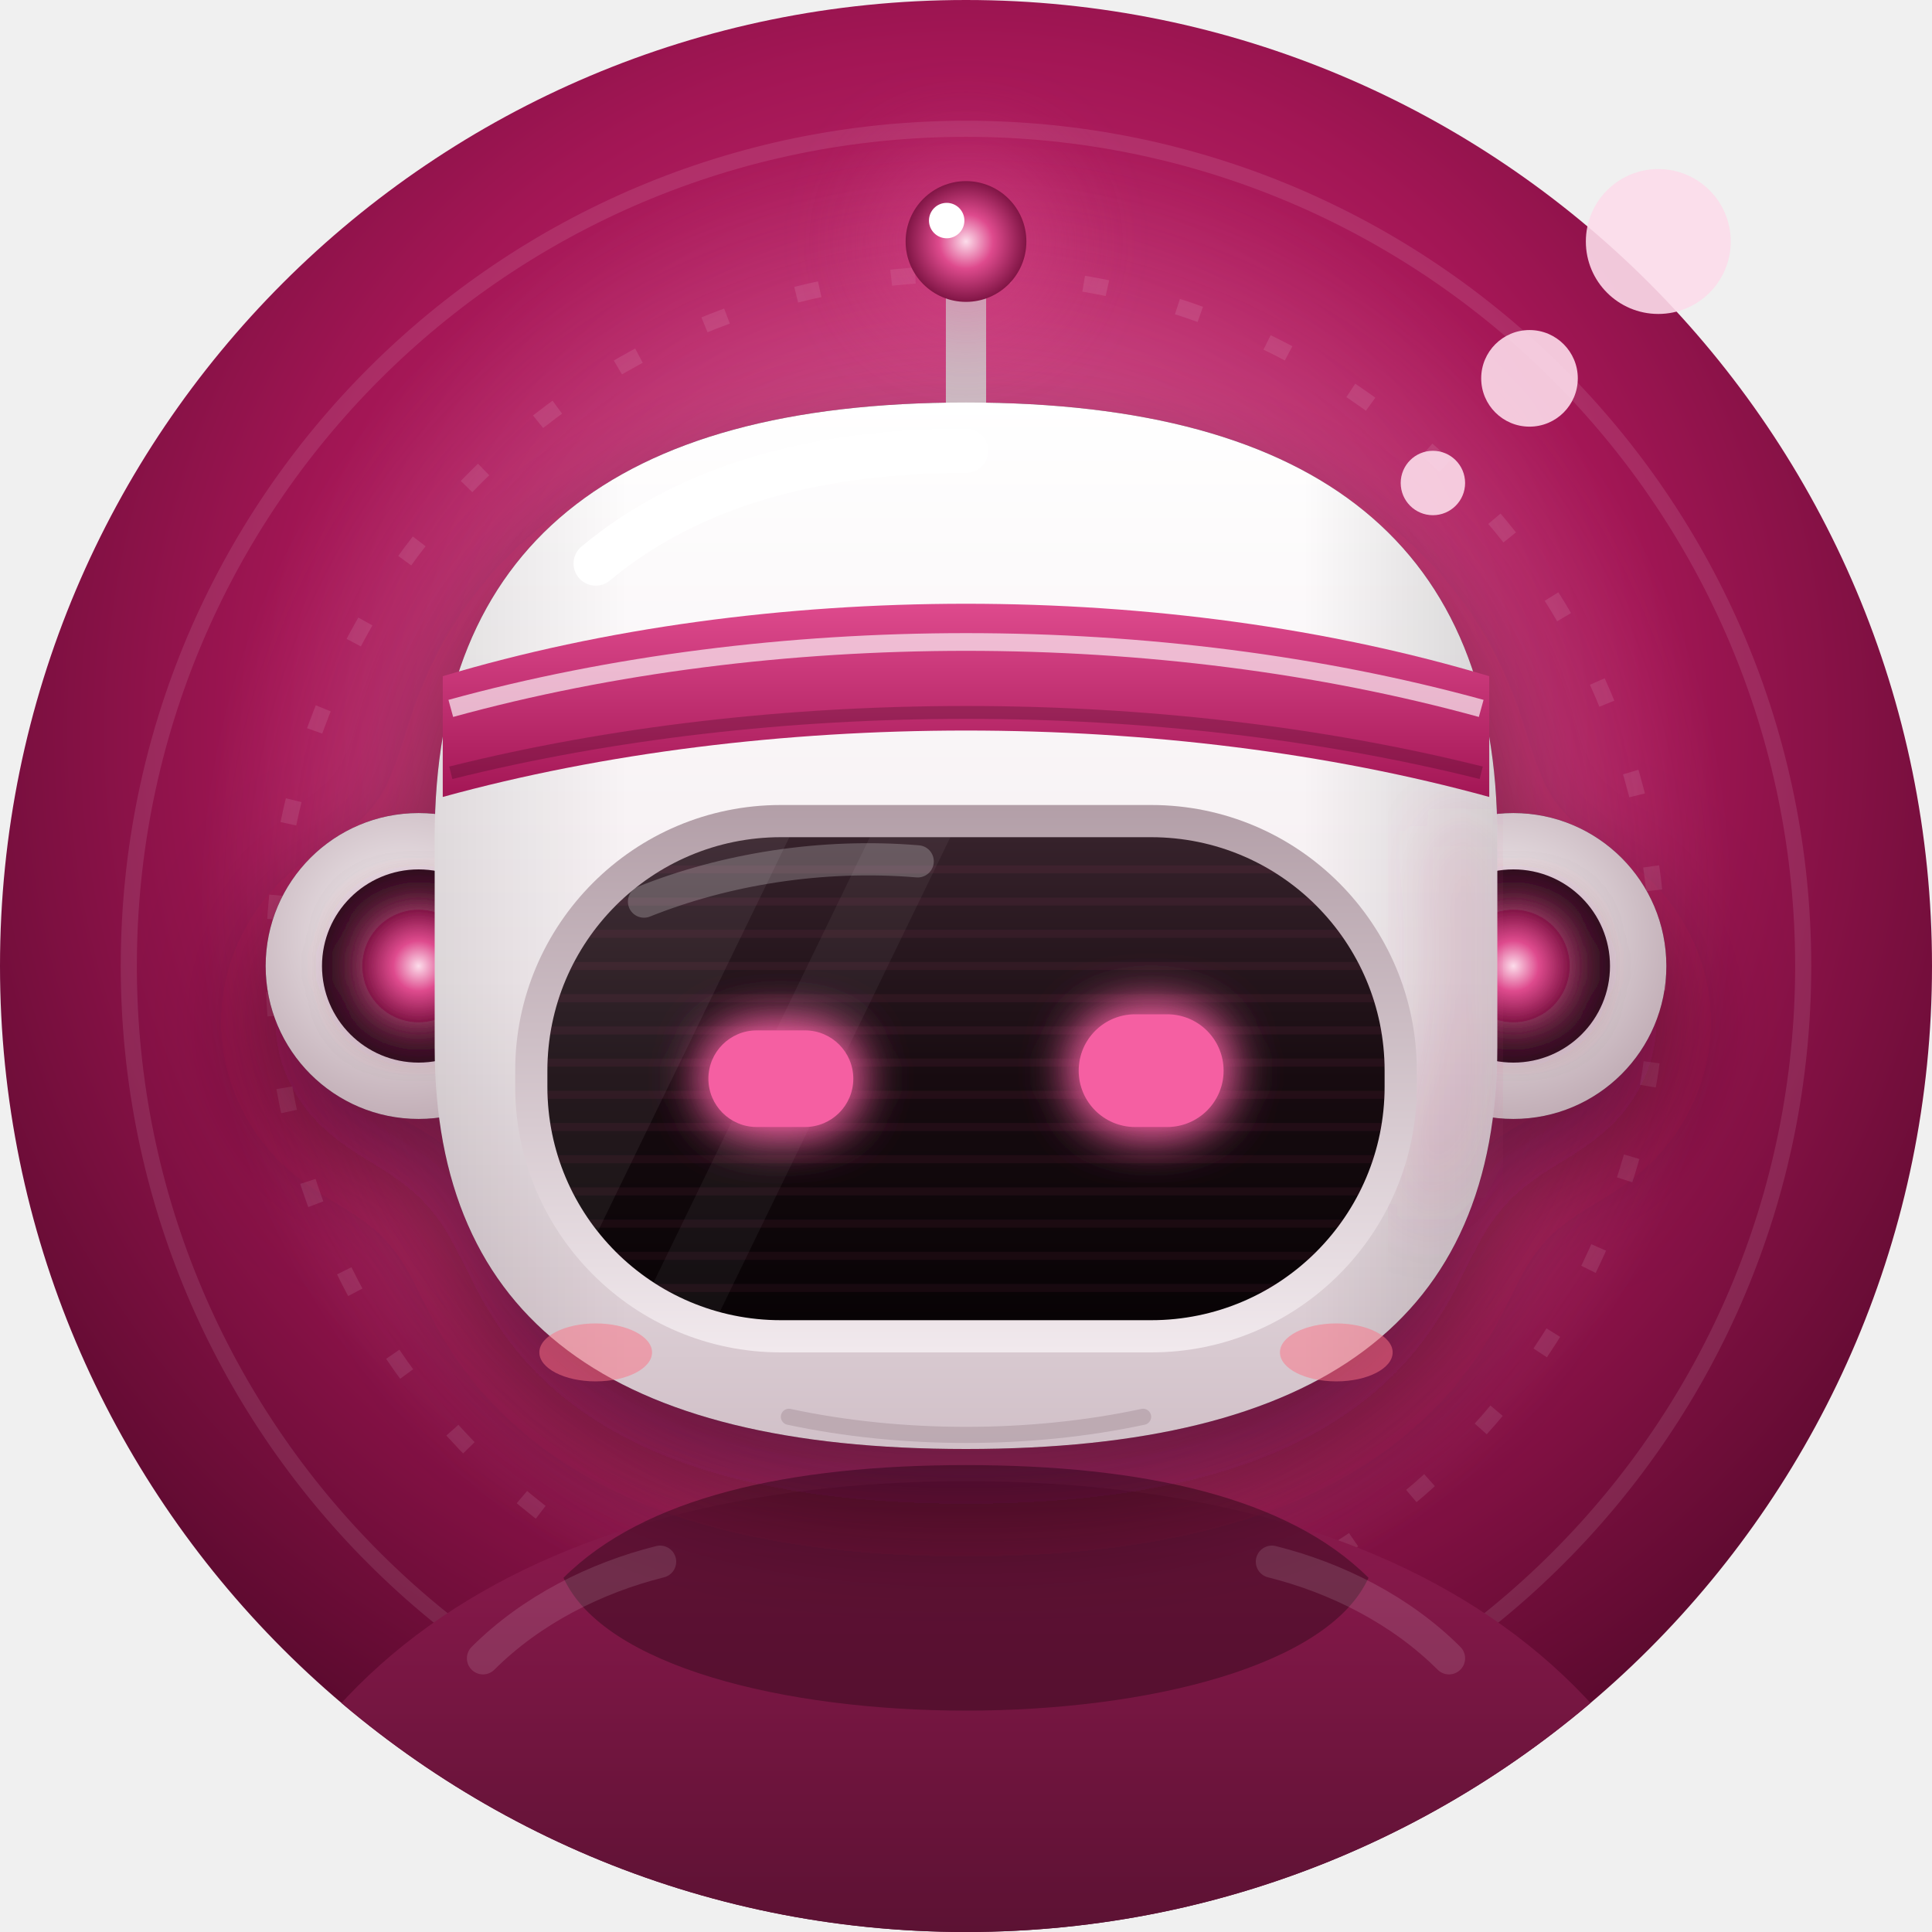
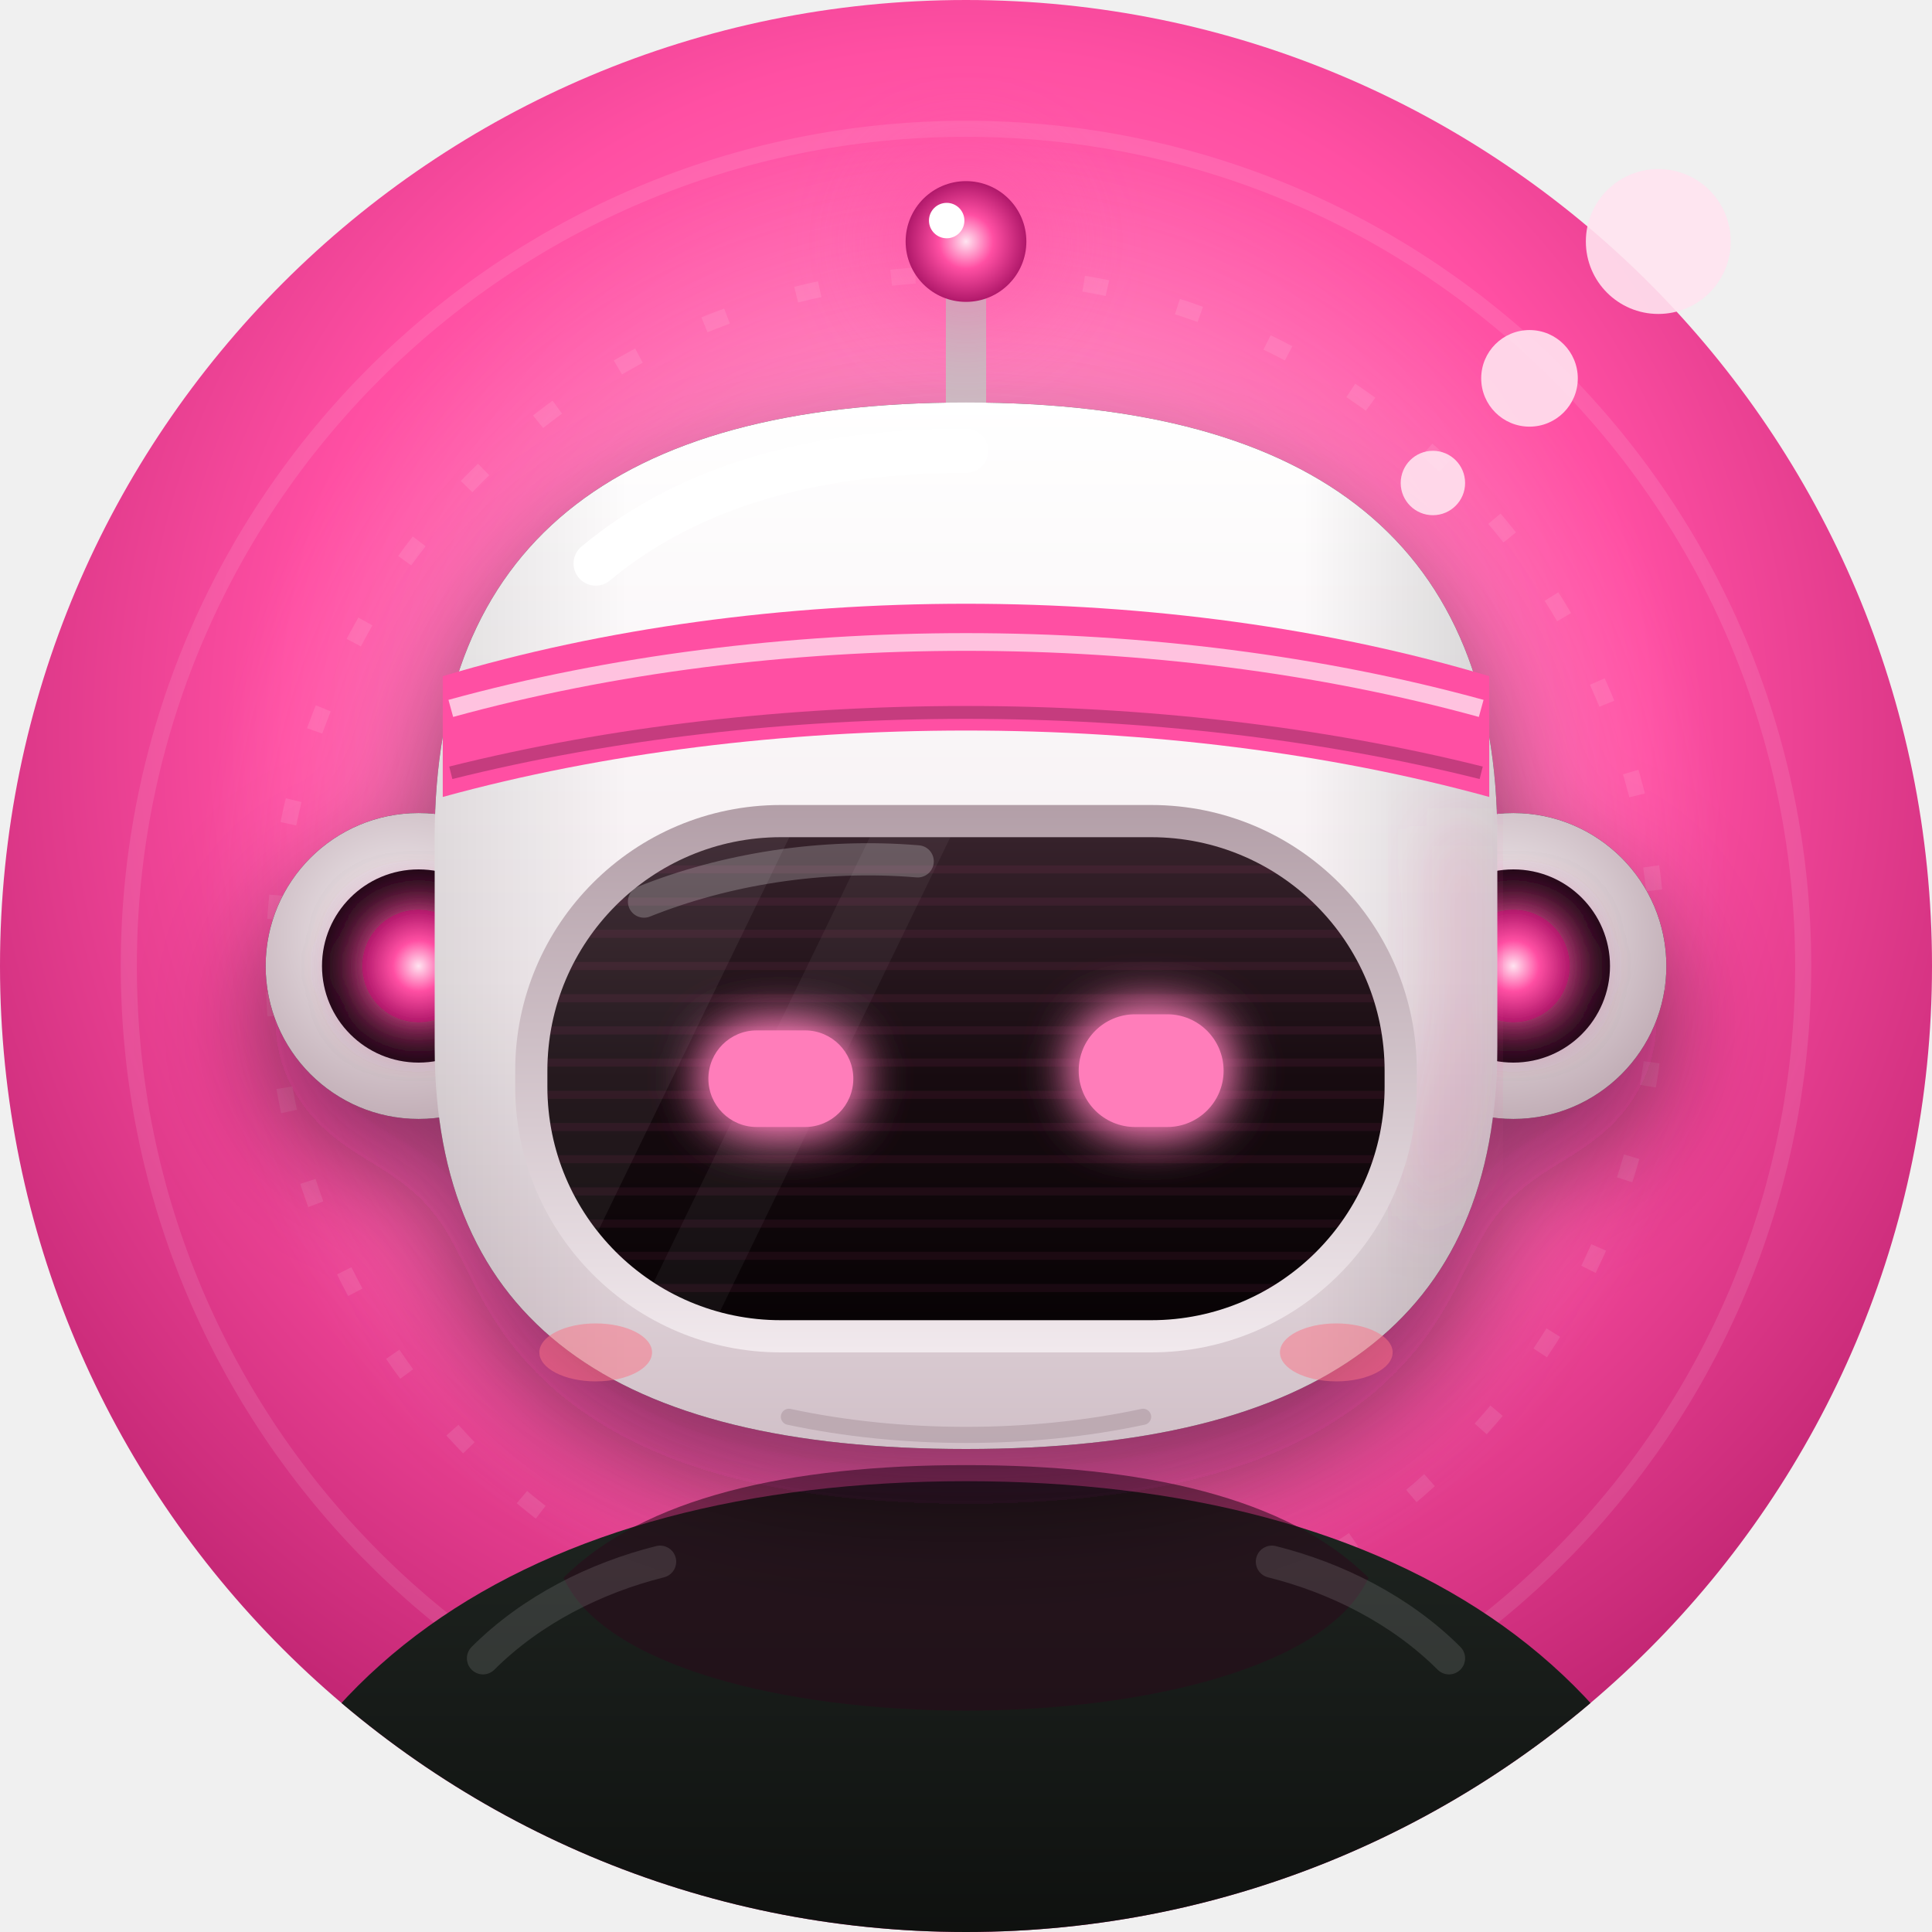
<svg xmlns="http://www.w3.org/2000/svg" viewBox="0 0 240 240">
  <defs>
    <radialGradient id="bgt" cx="50%" cy="38%" r="70%">
-       <stop offset="0" stop-color="#E03E87" />
-       <stop offset=".5" stop-color="#A31655" />
-       <stop offset="1" stop-color="#3D051E" />
+       <stop offset="0" stop-color="#FF8EC4" />
+       <stop offset=".5" stop-color="#FF4FA3" />
+       <stop offset="1" stop-color="#A8145F" />
    </radialGradient>
    <radialGradient id="halot" cx="50%" cy="50%" r="50%">
-       <stop offset="0" stop-color="#F7BBD6" stop-opacity=".55" />
-       <stop offset="1" stop-color="#F7BBD6" stop-opacity="0" />
+       <stop offset="0" stop-color="#FFE0EF" stop-opacity=".55" />
+       <stop offset="1" stop-color="#FFE0EF" stop-opacity="0" />
    </radialGradient>
    <linearGradient id="headt" x1="0" y1="0" x2="0" y2="1">
      <stop offset="0" stop-color="#FFFFFF" />
      <stop offset=".55" stop-color="#F5EEF1" />
      <stop offset="1" stop-color="#D0BFC7" />
    </linearGradient>
    <linearGradient id="headSidet" x1="0" y1="0" x2="1" y2="0">
      <stop offset="0" stop-color="#000" stop-opacity=".10" />
      <stop offset=".18" stop-color="#000" stop-opacity="0" />
      <stop offset=".82" stop-color="#000" stop-opacity="0" />
      <stop offset="1" stop-color="#000" stop-opacity=".14" />
    </linearGradient>
    <linearGradient id="visort" x1="0" y1="0" x2="0" y2="1">
      <stop offset="0" stop-color="#36222B" />
      <stop offset=".5" stop-color="#170B10" />
      <stop offset="1" stop-color="#080305" />
    </linearGradient>
    <linearGradient id="bezelt" x1="0" y1="0" x2="0" y2="1">
      <stop offset="0" stop-color="#B39FA8" />
      <stop offset="1" stop-color="#F1E9ED" />
    </linearGradient>
    <linearGradient id="hoodt" x1="0" y1="0" x2="0" y2="1">
-       <stop offset="0" stop-color="#8F1A4F" />
-       <stop offset="1" stop-color="#4D0F2B" />
+       <stop offset="0" stop-color="#1F2521" />
+       <stop offset="1" stop-color="#0A0B0A" />
    </linearGradient>
    <linearGradient id="bandt" x1="0" y1="0" x2="0" y2="1">
-       <stop offset="0" stop-color="#DE4A8D" />
-       <stop offset="1" stop-color="#A31655" />
+       <stop offset="0" stop-color="#FF4FA3" />
+       <stop offset="1" stop-color="#FF4FA3" />
    </linearGradient>
    <linearGradient id="goldt" x1="0" y1="0" x2="1" y2="1">
      <stop offset="0" stop-color="#FEF9C3" />
      <stop offset=".45" stop-color="#FACC15" />
      <stop offset="1" stop-color="#92400E" />
    </linearGradient>
    <radialGradient id="eart" cx="45%" cy="40%" r="65%">
      <stop offset="0" stop-color="#F7F3F5" />
      <stop offset="1" stop-color="#BEA9B2" />
    </radialGradient>
    <radialGradient id="ledt" cx="50%" cy="50%" r="50%">
-       <stop offset="0" stop-color="#FCDCEA" />
-       <stop offset=".45" stop-color="#DE4A8D" />
-       <stop offset="1" stop-color="#801545" />
+       <stop offset="0" stop-color="#FFE3F0" />
+       <stop offset=".45" stop-color="#FF4FA3" />
+       <stop offset="1" stop-color="#B0186A" />
    </radialGradient>
    <filter id="glowt" x="-80%" y="-80%" width="260%" height="260%">
      <feGaussianBlur stdDeviation="3.2" result="b" />
      <feMerge>
        <feMergeNode in="b" />
        <feMergeNode in="b" />
        <feMergeNode in="SourceGraphic" />
      </feMerge>
    </filter>
    <filter id="softt" x="-50%" y="-50%" width="200%" height="200%">
      <feGaussianBlur stdDeviation="5" />
    </filter>
    <filter id="sht" x="-30%" y="-30%" width="160%" height="170%">
-       <feDropShadow dx="0" dy="7" stdDeviation="7" flood-color="#2C0215" flood-opacity=".55" />
+       <feDropShadow dx="0" dy="7" stdDeviation="7" flood-color="#1A0510" flood-opacity=".55" />
    </filter>
    <clipPath id="clipt">
      <circle cx="120" cy="120" r="120" />
    </clipPath>
    <clipPath id="vclipt">
      <rect x="68" y="104" width="104" height="60" rx="29" />
    </clipPath>
  </defs>
  <circle cx="120" cy="120" r="120" fill="url(#bgt)" />
  <g clip-path="url(#clipt)">
    <circle cx="120" cy="112" r="96" fill="url(#halot)" />
    <g opacity=".10" stroke="#fff" stroke-width="2">
      <circle cx="120" cy="120" r="104" fill="none" />
      <circle cx="120" cy="120" r="86" fill="none" stroke-dasharray="3 9" />
    </g>
    <path d="M24 256c4-48 42-72 96-72s92 24 96 72z" fill="url(#hoodt)" />
-     <path d="M70 196c10 22 90 22 100 0c-10-10-28-14-50-14s-40 4-50 14z" fill="#3D0B21" opacity=".55" />
+     <path d="M70 196c10 22 90 22 100 0c-10-10-28-14-50-14s-40 4-50 14z" fill="#2A0A1A" opacity=".55" />
    <path fill="none" d="M60 206c6-6 14-10 22-12M180 206c-6-6-14-10-22-12" stroke="#fff" stroke-opacity=".12" stroke-width="4" stroke-linecap="round" />
  </g>
  <g filter="url(#sht)" opacity=".9">
-     <circle cx="52" cy="120" r="19" fill="#3D0B21" />
-     <circle cx="188" cy="120" r="19" fill="#3D0B21" />
-     <path d="M120 50c-44 0-66 18-66 54v26c0 34 22 50 66 50s66-16 66-50v-26c0-36-22-54-66-54z" fill="#3D0B21" />
+     <circle cx="52" cy="120" r="19" fill="#2A0A1A" />
+     <circle cx="188" cy="120" r="19" fill="#2A0A1A" />
+     <path d="M120 50c-44 0-66 18-66 54v26c0 34 22 50 66 50s66-16 66-50v-26c0-36-22-54-66-54z" fill="#2A0A1A" />
  </g>
  <g>
    <path fill="none" d="M120 54v-18" stroke="#CBB9C1" stroke-width="5" stroke-linecap="round" />
-     <circle cx="120" cy="30" r="12" fill="#DE4A8D" opacity=".35" filter="url(#softt)" />
+     <circle cx="120" cy="30" r="12" fill="#FF4FA3" opacity=".35" filter="url(#softt)" />
    <circle cx="120" cy="30" r="7.5" fill="url(#ledt)" />
    <circle cx="117.6" cy="27.4" r="2.2" fill="#fff" />
    <g>
      <circle cx="52" cy="120" r="19" fill="url(#eart)" />
-       <circle cx="52" cy="120" r="12" fill="#2A0F1B" />
+       <circle cx="52" cy="120" r="12" fill="#1A0A12" />
      <circle cx="52" cy="120" r="7" fill="url(#ledt)" filter="url(#glowt)" />
      <circle cx="188" cy="120" r="19" fill="url(#eart)" />
-       <circle cx="188" cy="120" r="12" fill="#2A0F1B" />
+       <circle cx="188" cy="120" r="12" fill="#1A0A12" />
      <circle cx="188" cy="120" r="7" fill="url(#ledt)" filter="url(#glowt)" />
    </g>
    <path d="M120 50c-44 0-66 18-66 54v26c0 34 22 50 66 50s66-16 66-50v-26c0-36-22-54-66-54z" fill="url(#headt)" />
    <path d="M120 50c-44 0-66 18-66 54v26c0 34 22 50 66 50s66-16 66-50v-26c0-36-22-54-66-54z" fill="url(#headSidet)" />
    <path fill="none" d="M74 70c12-10 28-14 46-14" stroke="#fff" stroke-width="5.5" stroke-linecap="round" />
-     <path d="M182 104c2 14 2 30-6 44" stroke="#DE4A8D" stroke-opacity=".5" stroke-width="3" stroke-linecap="round" fill="none" filter="url(#softt)" />
+     <path d="M182 104c2 14 2 30-6 44" stroke="#FF4FA3" stroke-opacity=".5" stroke-width="3" stroke-linecap="round" fill="none" filter="url(#softt)" />
    <path d="M55 84c40-12 90-12 130 0v15c-40-11-90-11-130 0z" fill="url(#bandt)" />
    <path d="M56 88c40-11 88-11 128 0" stroke="#fff" stroke-opacity=".65" stroke-width="2.2" fill="none" />
-     <path d="M56 96c40-10 88-10 128 0" stroke="#2E0517" stroke-opacity=".25" stroke-width="1.6" fill="none" />
+     <path d="M56 96c40-10 88-10 128 0" stroke="#1A0510" stroke-opacity=".25" stroke-width="1.6" fill="none" />
    <rect x="64" y="100" width="112" height="68" rx="33" fill="url(#bezelt)" />
    <rect x="68" y="104" width="104" height="60" rx="29" fill="url(#visort)" />
    <g clip-path="url(#vclipt)">
      <path d="M60 100l40 0-34 70h-12z" fill="#fff" opacity=".06" />
      <path d="M110 100h10l-34 70h-10z" fill="#fff" opacity=".05" />
-       <g opacity=".07" stroke="#DE4A8D">
+       <g opacity=".07" stroke="#FF4FA3">
        <path d="M68 108h104" />
        <path d="M68 112h104" />
        <path d="M68 116h104" />
        <path d="M68 120h104" />
        <path d="M68 124h104" />
        <path d="M68 128h104" />
        <path d="M68 132h104" />
        <path d="M68 136h104" />
        <path d="M68 140h104" />
        <path d="M68 144h104" />
        <path d="M68 148h104" />
        <path d="M68 152h104" />
        <path d="M68 156h104" />
        <path d="M68 160h104" />
      </g>
-       <g filter="url(#glowt)" fill="#F55EA2">
+       <g filter="url(#glowt)" fill="#FF7DBA">
        <rect x="88" y="128" width="18" height="12" rx="6" />
        <rect x="134" y="126" width="18" height="14" rx="7" />
      </g>
-       <path fill="none" d="M111 152h18" stroke="#EF86B5" stroke-width="4.5" stroke-linecap="round" filter="url(#glowt)" />
+       <path fill="none" d="M111 152h18" stroke="#FFA3CC" stroke-width="4.5" stroke-linecap="round" filter="url(#glowt)" />
    </g>
    <path fill="none" d="M80 112c10-4 22-6 34-5" stroke="#fff" stroke-opacity=".22" stroke-width="4" stroke-linecap="round" />
-     <g fill="#FCDCEA" opacity=".9">
+     <g fill="#FFE3F0" opacity=".9">
      <circle cx="178" cy="60" r="4" />
      <circle cx="190" cy="47" r="6" />
      <circle cx="206" cy="30" r="9" />
    </g>
    <ellipse cx="74" cy="168" rx="7" ry="3.6" fill="#FB7185" opacity=".5" />
    <ellipse cx="166" cy="168" rx="7" ry="3.6" fill="#FB7185" opacity=".5" />
    <path d="M98 176c14 3 30 3 44 0" stroke="#B39FA8" stroke-width="2" stroke-linecap="round" fill="none" opacity=".7" />
  </g>
</svg>
